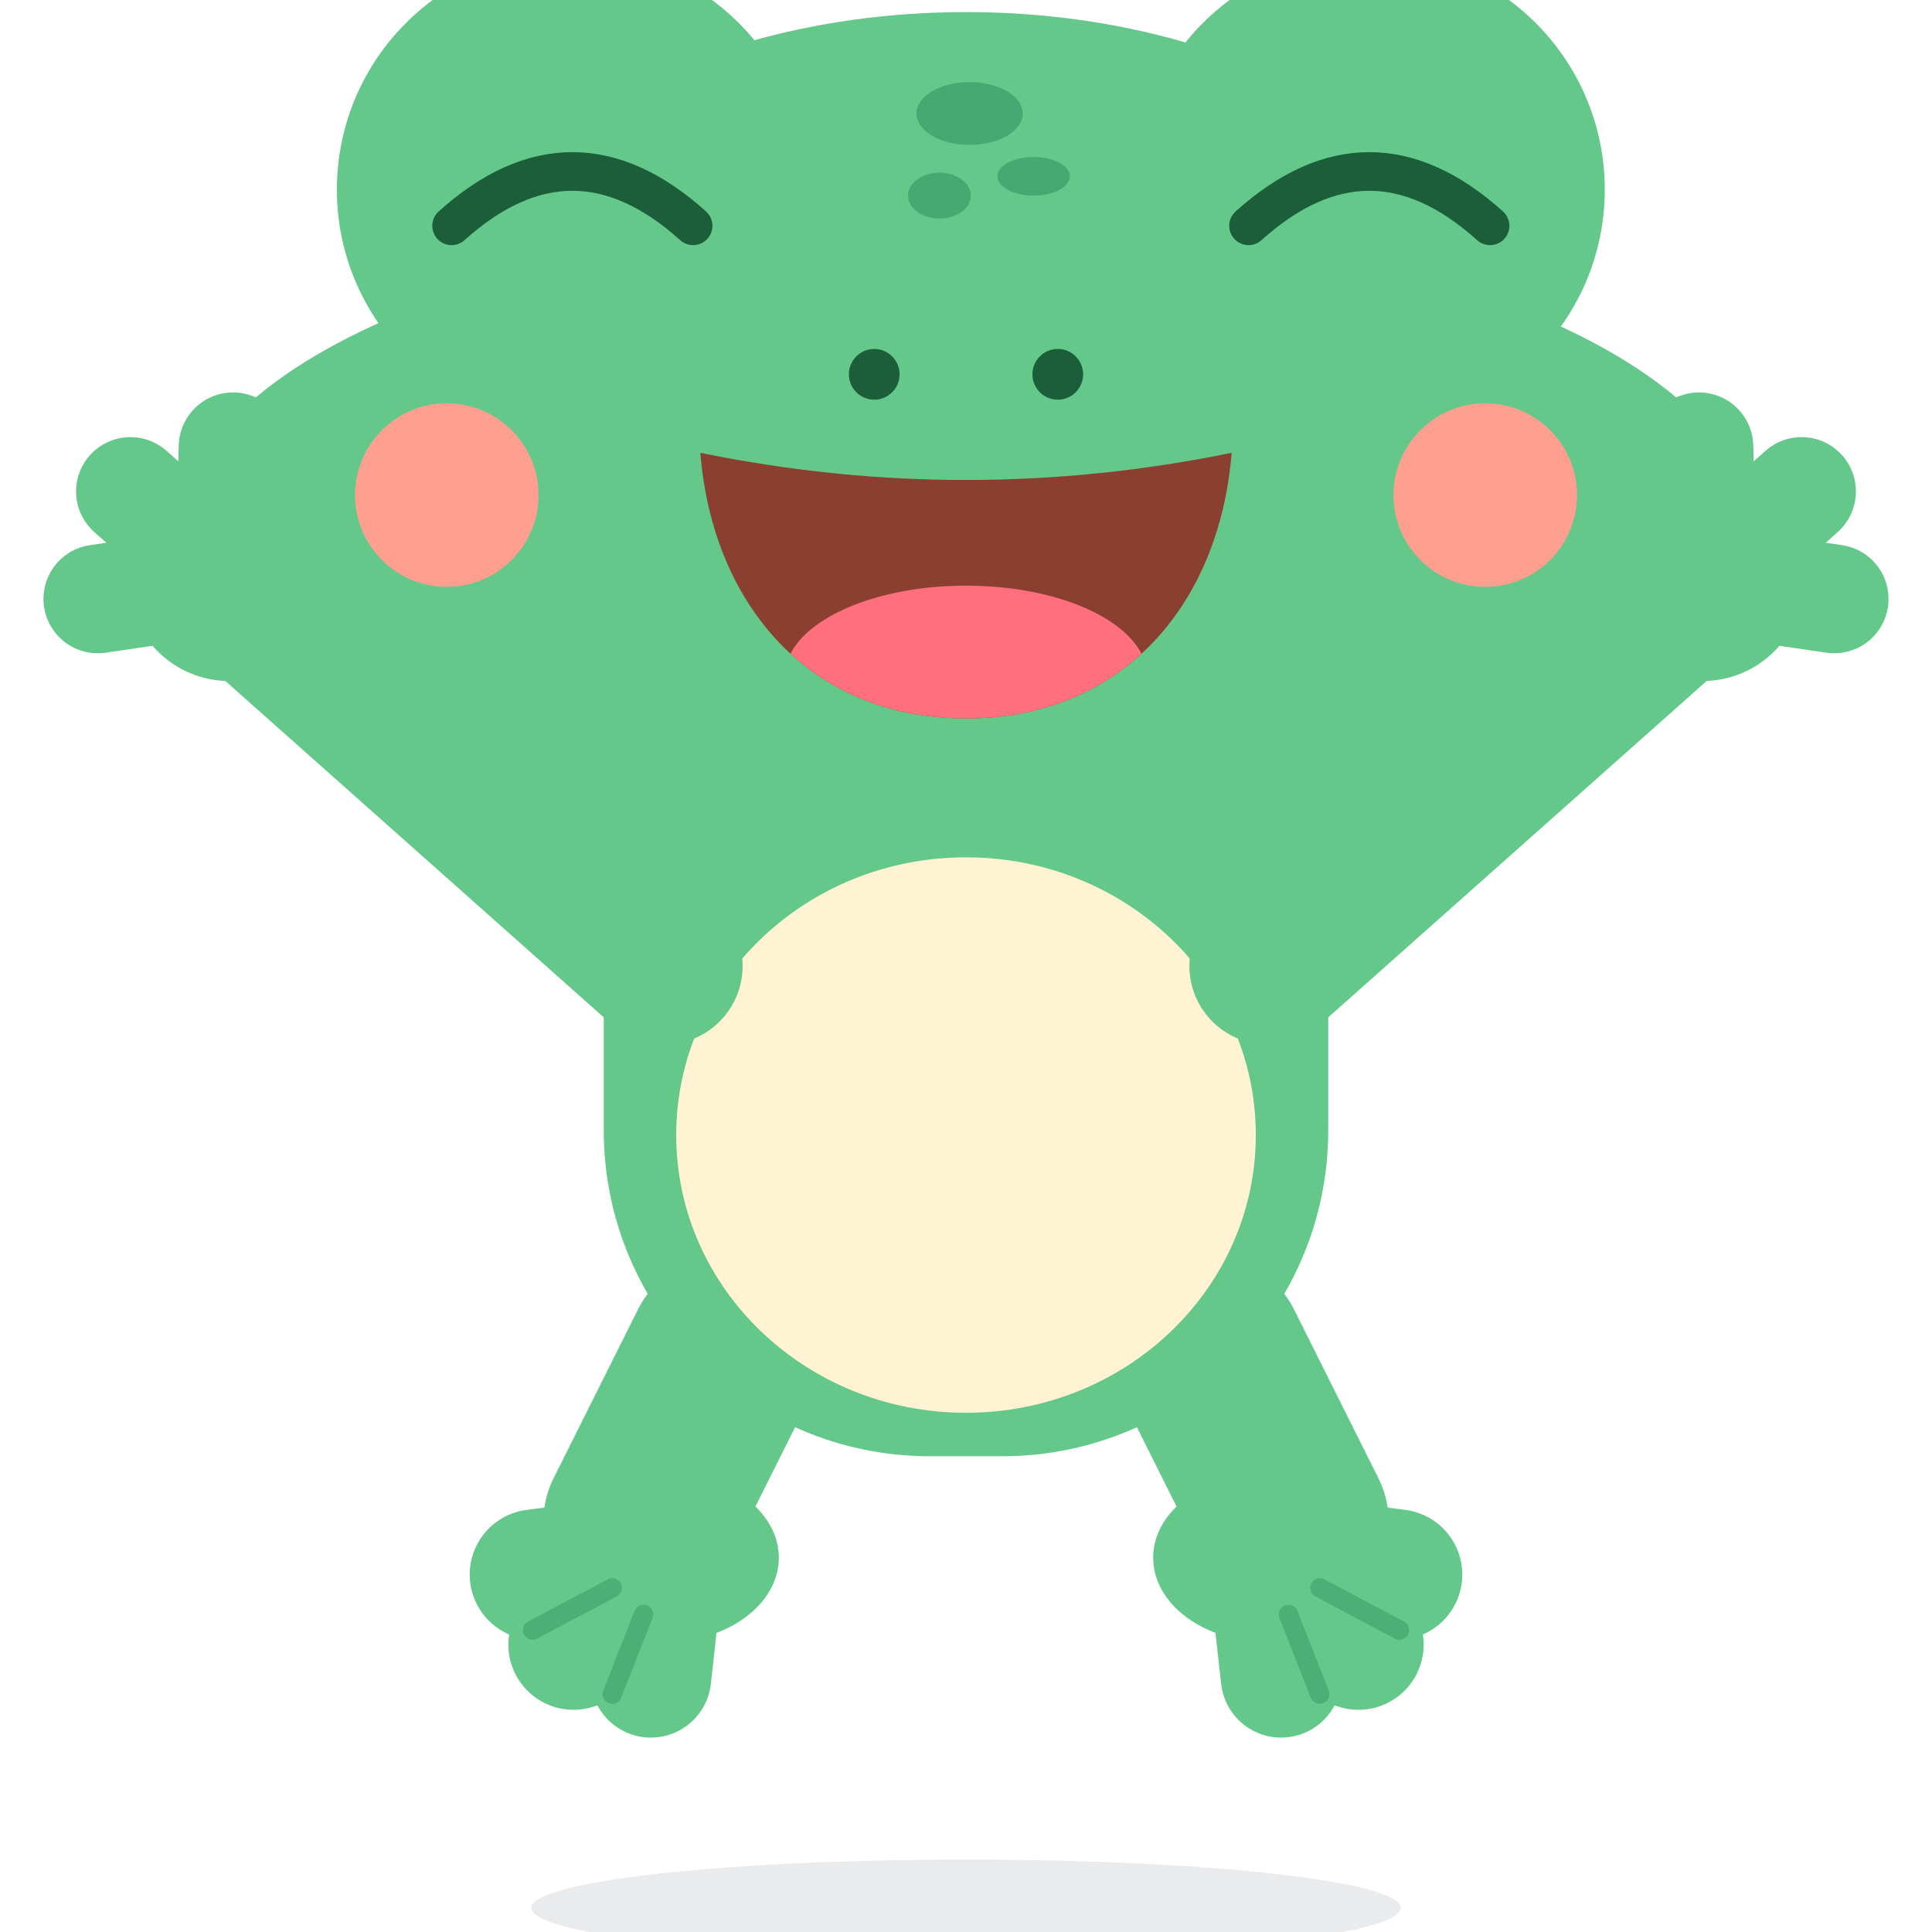
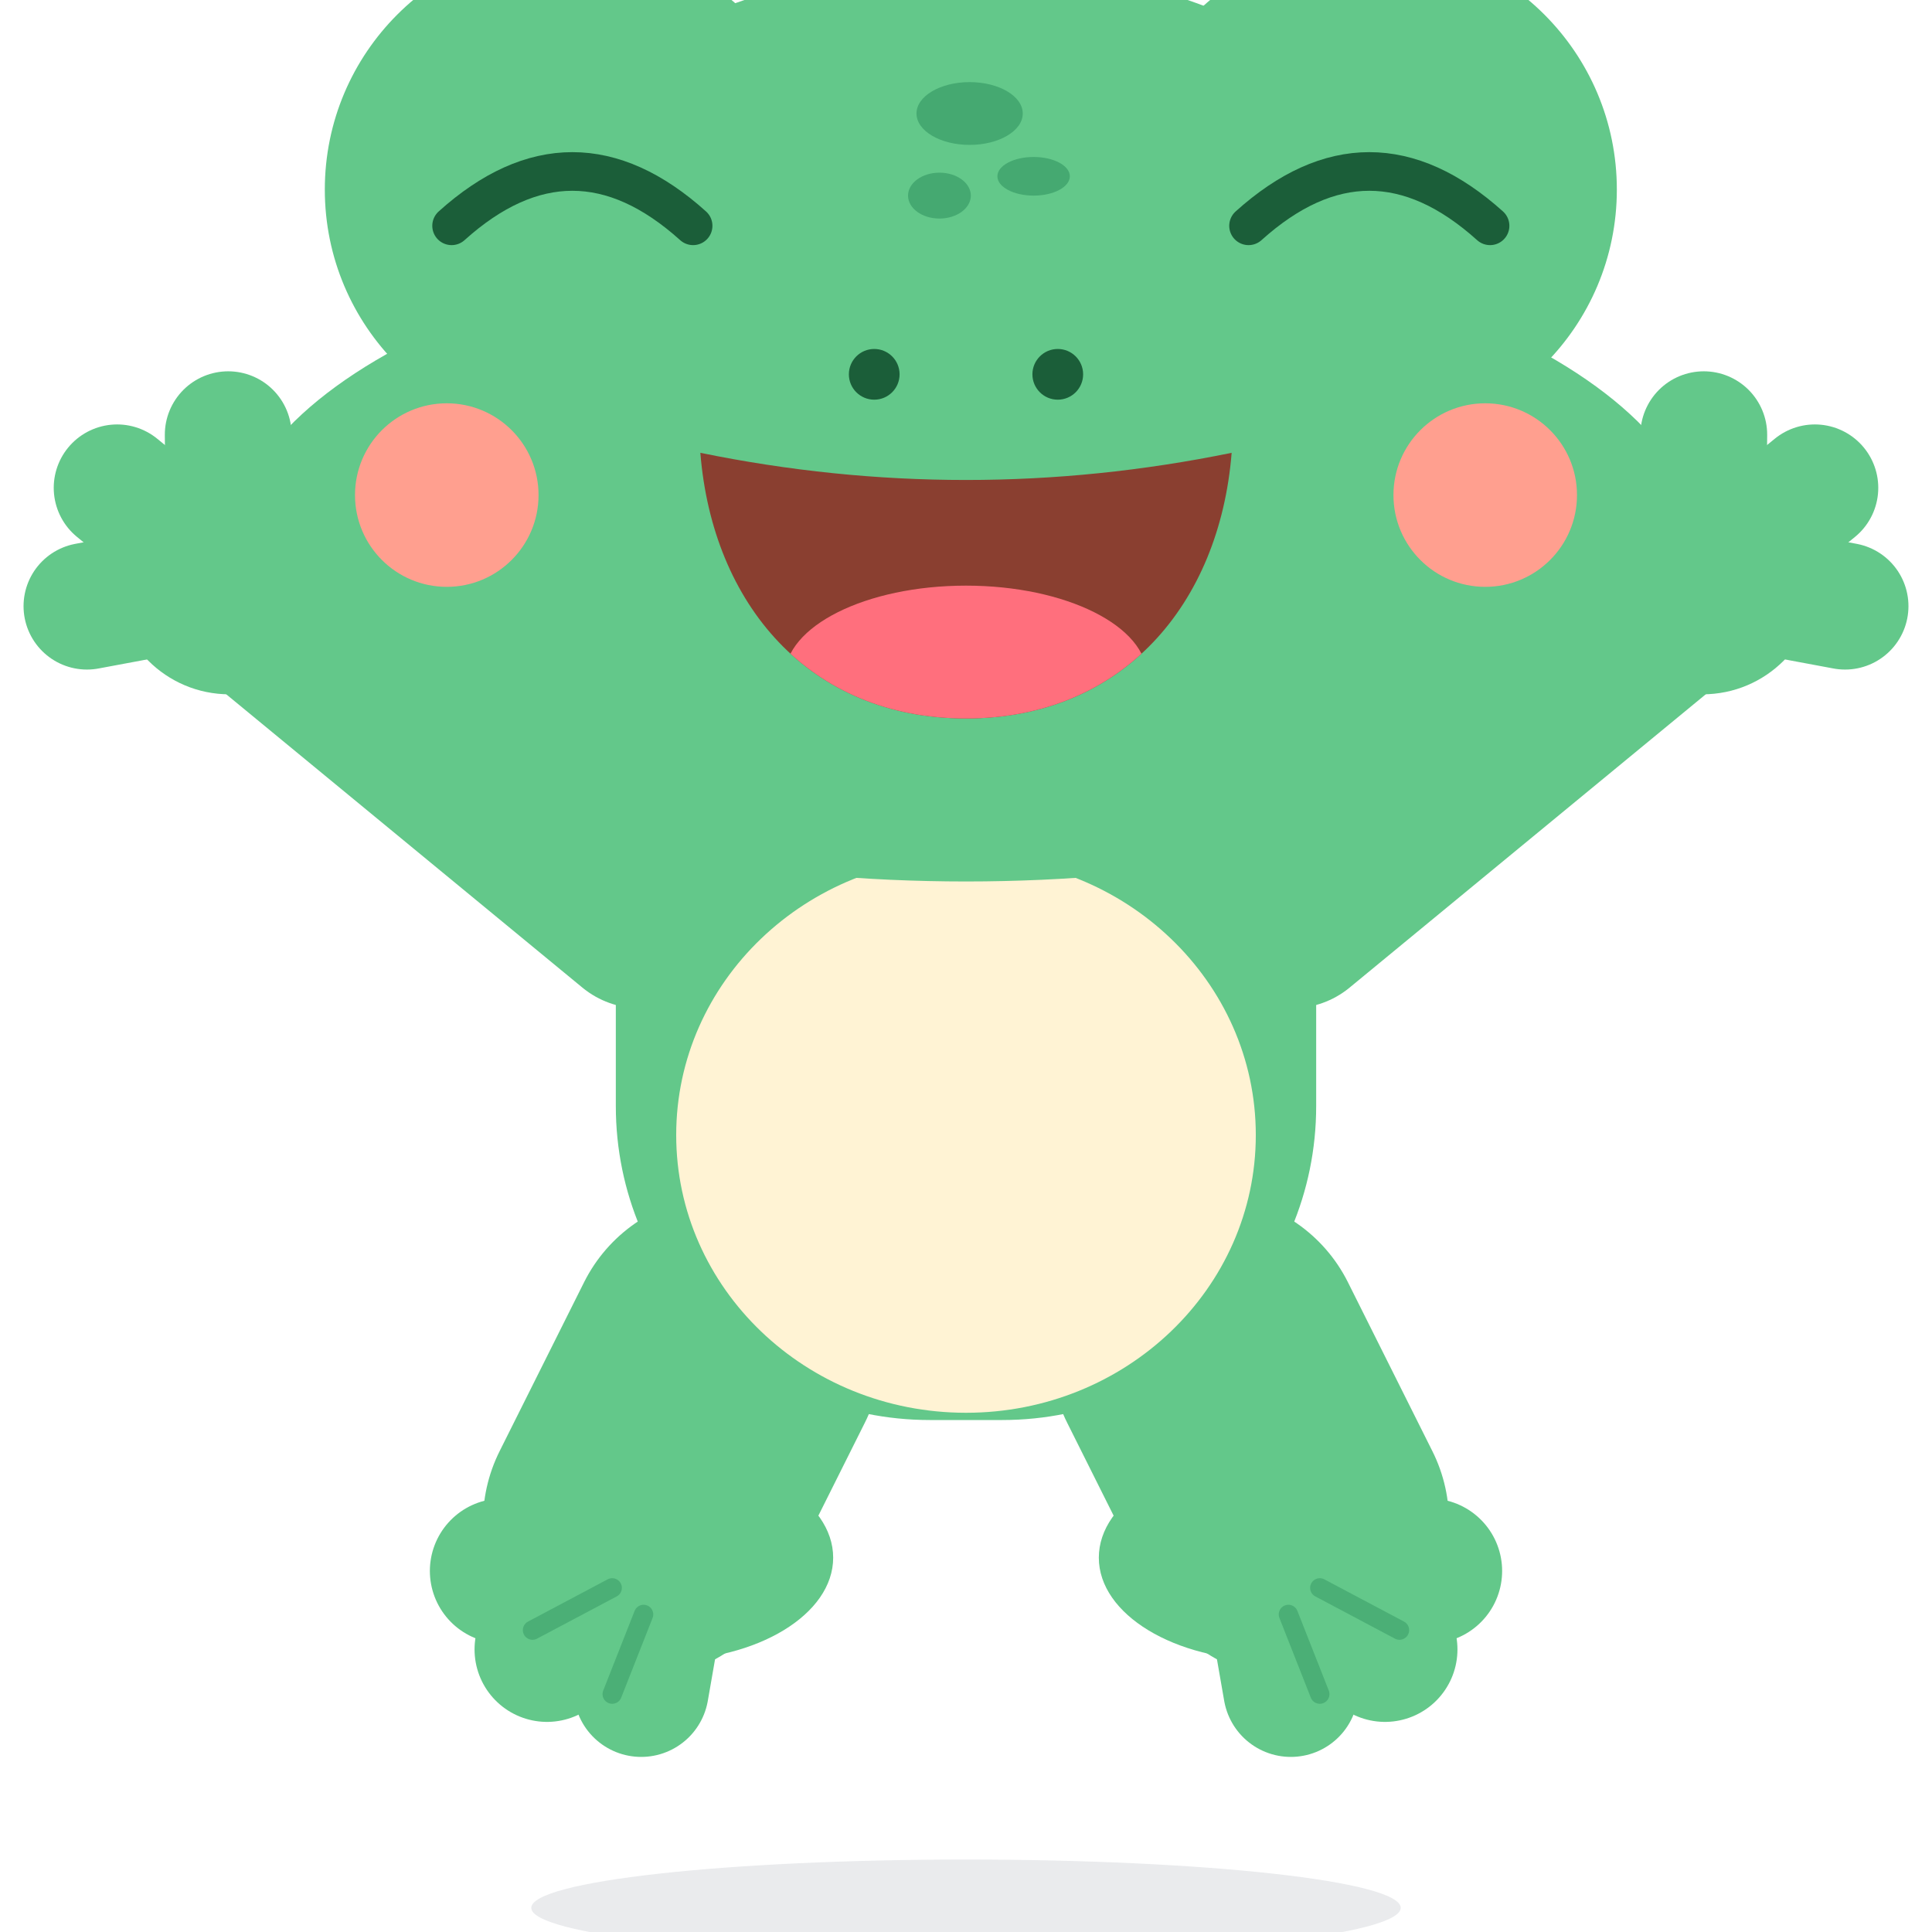
<svg xmlns="http://www.w3.org/2000/svg" viewBox="0 0 512 512" width="512" height="512">
  <g transform="translate(16 0) scale(3.2)">
    <ellipse cx="75" cy="158" rx="36" ry="4" fill="#243047" opacity="0.1" />
    <g transform="translate(0 -10) translate(75 100) rotate(0) translate(-75 -100)">
      <g>
-         <line x1="55" y1="122" x2="48" y2="136" stroke="#63C88A" stroke-width="16" stroke-linecap="round" />
-         <ellipse cx="50" cy="139" rx="9.5" ry="7" fill="#63C88A" />
-         <line x1="50" y1="139" x2="39.3" y2="140.4" stroke="#63C88A" stroke-width="10.8" stroke-linecap="round" />
-         <line x1="50" y1="139" x2="42.5" y2="146.2" stroke="#63C88A" stroke-width="10.8" stroke-linecap="round" />
-         <line x1="50" y1="139" x2="48.9" y2="148.9" stroke="#63C88A" stroke-width="10" stroke-linecap="round" />
+         <line x1="55" y1="122" x2="48" y2="136" stroke="#63C88A" stroke-width="26" stroke-linecap="round" />
+         <ellipse cx="50" cy="139" rx="14" ry="8.5" fill="#63C88A" />
+         <line x1="50" y1="139" x2="36.6" y2="140.1" stroke="#63C88A" stroke-width="12" stroke-linecap="round" />
+         <line x1="50" y1="139" x2="40.3" y2="146.6" stroke="#63C88A" stroke-width="12" stroke-linecap="round" />
+         <line x1="50" y1="139" x2="48.1" y2="149.9" stroke="#63C88A" stroke-width="11.2" stroke-linecap="round" />
        <line x1="45.7" y1="141.5" x2="39.1" y2="145.0" stroke="#45A971" stroke-width="1.6" stroke-linecap="round" opacity="0.8" />
        <line x1="48.3" y1="143.7" x2="45.7" y2="150.3" stroke="#45A971" stroke-width="1.6" stroke-linecap="round" opacity="0.8" />
      </g>
      <g>
-         <line x1="95" y1="122" x2="102" y2="136" stroke="#63C88A" stroke-width="16" stroke-linecap="round" />
-         <ellipse cx="100" cy="139" rx="9.5" ry="7" fill="#63C88A" />
-         <line x1="100" y1="139" x2="110.7" y2="140.4" stroke="#63C88A" stroke-width="10.8" stroke-linecap="round" />
-         <line x1="100" y1="139" x2="107.5" y2="146.2" stroke="#63C88A" stroke-width="10.8" stroke-linecap="round" />
-         <line x1="100" y1="139" x2="101.1" y2="148.9" stroke="#63C88A" stroke-width="10" stroke-linecap="round" />
+         <line x1="95" y1="122" x2="102" y2="136" stroke="#63C88A" stroke-width="26" stroke-linecap="round" />
+         <ellipse cx="100" cy="139" rx="14" ry="8.5" fill="#63C88A" />
+         <line x1="100" y1="139" x2="113.4" y2="140.1" stroke="#63C88A" stroke-width="12" stroke-linecap="round" />
+         <line x1="100" y1="139" x2="109.7" y2="146.6" stroke="#63C88A" stroke-width="12" stroke-linecap="round" />
+         <line x1="100" y1="139" x2="101.9" y2="149.9" stroke="#63C88A" stroke-width="11.2" stroke-linecap="round" />
        <line x1="104.3" y1="141.5" x2="110.9" y2="145.0" stroke="#45A971" stroke-width="1.6" stroke-linecap="round" opacity="0.8" />
        <line x1="101.7" y1="143.7" x2="104.3" y2="150.3" stroke="#45A971" stroke-width="1.6" stroke-linecap="round" opacity="0.8" />
      </g>
-       <path d="M 45 57.4 H 105 V 103.6 A 27 27 0 0 1 78 130.6 H 72 A 27 27 0 0 1 45 103.6 Z" fill="#63C88A" />
+       <path d="M 46 57.4 H 104 V 101.6 A 26 26 0 0 1 78 127.6 H 72 A 26 26 0 0 1 46 101.6 Z" fill="#63C88A" />
      <ellipse cx="75" cy="104" rx="24" ry="23" fill="#FFF3D4" />
      <g>
-         <line x1="50" y1="90" x2="14" y2="58" stroke="#63C88A" stroke-width="13" stroke-linecap="round" />
-         <circle cx="14" cy="58" r="8.4" fill="#63C88A" />
-         <line x1="14" y1="58" x2="3.1" y2="59.6" stroke="#63C88A" stroke-width="9" stroke-linecap="round" />
-         <line x1="14" y1="58" x2="5.8" y2="50.7" stroke="#63C88A" stroke-width="9" stroke-linecap="round" />
-         <line x1="14" y1="58" x2="14.3" y2="47.0" stroke="#63C88A" stroke-width="9" stroke-linecap="round" />
+         <line x1="48" y1="86" x2="14" y2="58" stroke="#63C88A" stroke-width="15" stroke-linecap="round" />
+         <circle cx="14" cy="58" r="9.5" fill="#63C88A" />
+         <line x1="14" y1="58" x2="2.2" y2="60.2" stroke="#63C88A" stroke-width="10.5" stroke-linecap="round" />
+         <line x1="14" y1="58" x2="4.7" y2="50.4" stroke="#63C88A" stroke-width="10.5" stroke-linecap="round" />
+         <line x1="14" y1="58" x2="13.9" y2="46.0" stroke="#63C88A" stroke-width="10.5" stroke-linecap="round" />
      </g>
      <g>
-         <line x1="100" y1="90" x2="136" y2="58" stroke="#63C88A" stroke-width="13" stroke-linecap="round" />
-         <circle cx="136" cy="58" r="8.4" fill="#63C88A" />
-         <line x1="136" y1="58" x2="135.7" y2="47.0" stroke="#63C88A" stroke-width="9" stroke-linecap="round" />
-         <line x1="136" y1="58" x2="144.2" y2="50.7" stroke="#63C88A" stroke-width="9" stroke-linecap="round" />
-         <line x1="136" y1="58" x2="146.9" y2="59.6" stroke="#63C88A" stroke-width="9" stroke-linecap="round" />
+         <line x1="102" y1="86" x2="136" y2="58" stroke="#63C88A" stroke-width="15" stroke-linecap="round" />
+         <circle cx="136" cy="58" r="9.5" fill="#63C88A" />
+         <line x1="136" y1="58" x2="136.1" y2="46.0" stroke="#63C88A" stroke-width="10.5" stroke-linecap="round" />
+         <line x1="136" y1="58" x2="145.3" y2="50.4" stroke="#63C88A" stroke-width="10.5" stroke-linecap="round" />
+         <line x1="136" y1="58" x2="147.8" y2="60.2" stroke="#63C88A" stroke-width="10.5" stroke-linecap="round" />
      </g>
      <g transform="rotate(0 75 50)">
-         <ellipse cx="75" cy="42" rx="46" ry="31" fill="#63C88A" />
-         <ellipse cx="75" cy="54" rx="65" ry="26" fill="#63C88A" />
-         <circle cx="42.4" cy="25.7" r="19.5" fill="#63C88A" />
-         <circle cx="108.4" cy="25.7" r="19.5" fill="#63C88A" />
+         <ellipse cx="75" cy="40" rx="44" ry="33" fill="#63C88A" />
+         <ellipse cx="75" cy="56" rx="61" ry="27" fill="#63C88A" />
+         <circle cx="42.4" cy="25.7" r="20.5" fill="#63C88A" />
+         <circle cx="108.4" cy="25.7" r="20.5" fill="#63C88A" />
      </g>
      <g transform="rotate(0 75 50)">
        <ellipse cx="75.3" cy="19.4" rx="4.4" ry="2.6" fill="#45A971" />
        <ellipse cx="72.8" cy="26.2" rx="2.6" ry="1.9" fill="#45A971" />
        <ellipse cx="80.6" cy="24.6" rx="3.0" ry="1.6" fill="#45A971" />
        <path d="M 32.4 28.7 Q 42.4 19.7 52.4 28.7" fill="none" stroke="#1B5E39" stroke-width="3.2" stroke-linecap="round" />
        <path d="M 98.4 28.7 Q 108.4 19.7 118.4 28.7" fill="none" stroke="#1B5E39" stroke-width="3.2" stroke-linecap="round" />
        <circle cx="32" cy="51" r="7.6" fill="#FF9F8F" />
        <circle cx="118" cy="51" r="7.6" fill="#FF9F8F" />
        <circle cx="67.4" cy="41" r="2.1" fill="#1B5E39" />
        <circle cx="82.6" cy="41" r="2.1" fill="#1B5E39" />
        <g transform="translate(75 50) scale(1) translate(-75 -50)">
          <clipPath id="mouthClipopen">
            <path d="M 53 47.5 Q 75 52 97 47.5 C 96 60 88 69.5 75 69.5 C 62 69.5 54 60 53 47.5 Z" />
          </clipPath>
          <path d="M 53 47.5 Q 75 52 97 47.5 C 96 60 88 69.5 75 69.5 C 62 69.5 54 60 53 47.5 Z" fill="#8A3F30" />
          <ellipse cx="75" cy="66" rx="15" ry="7.5" fill="#FF6F7D" clip-path="url(#mouthClipopen)" />
        </g>
      </g>
    </g>
  </g>
</svg>
